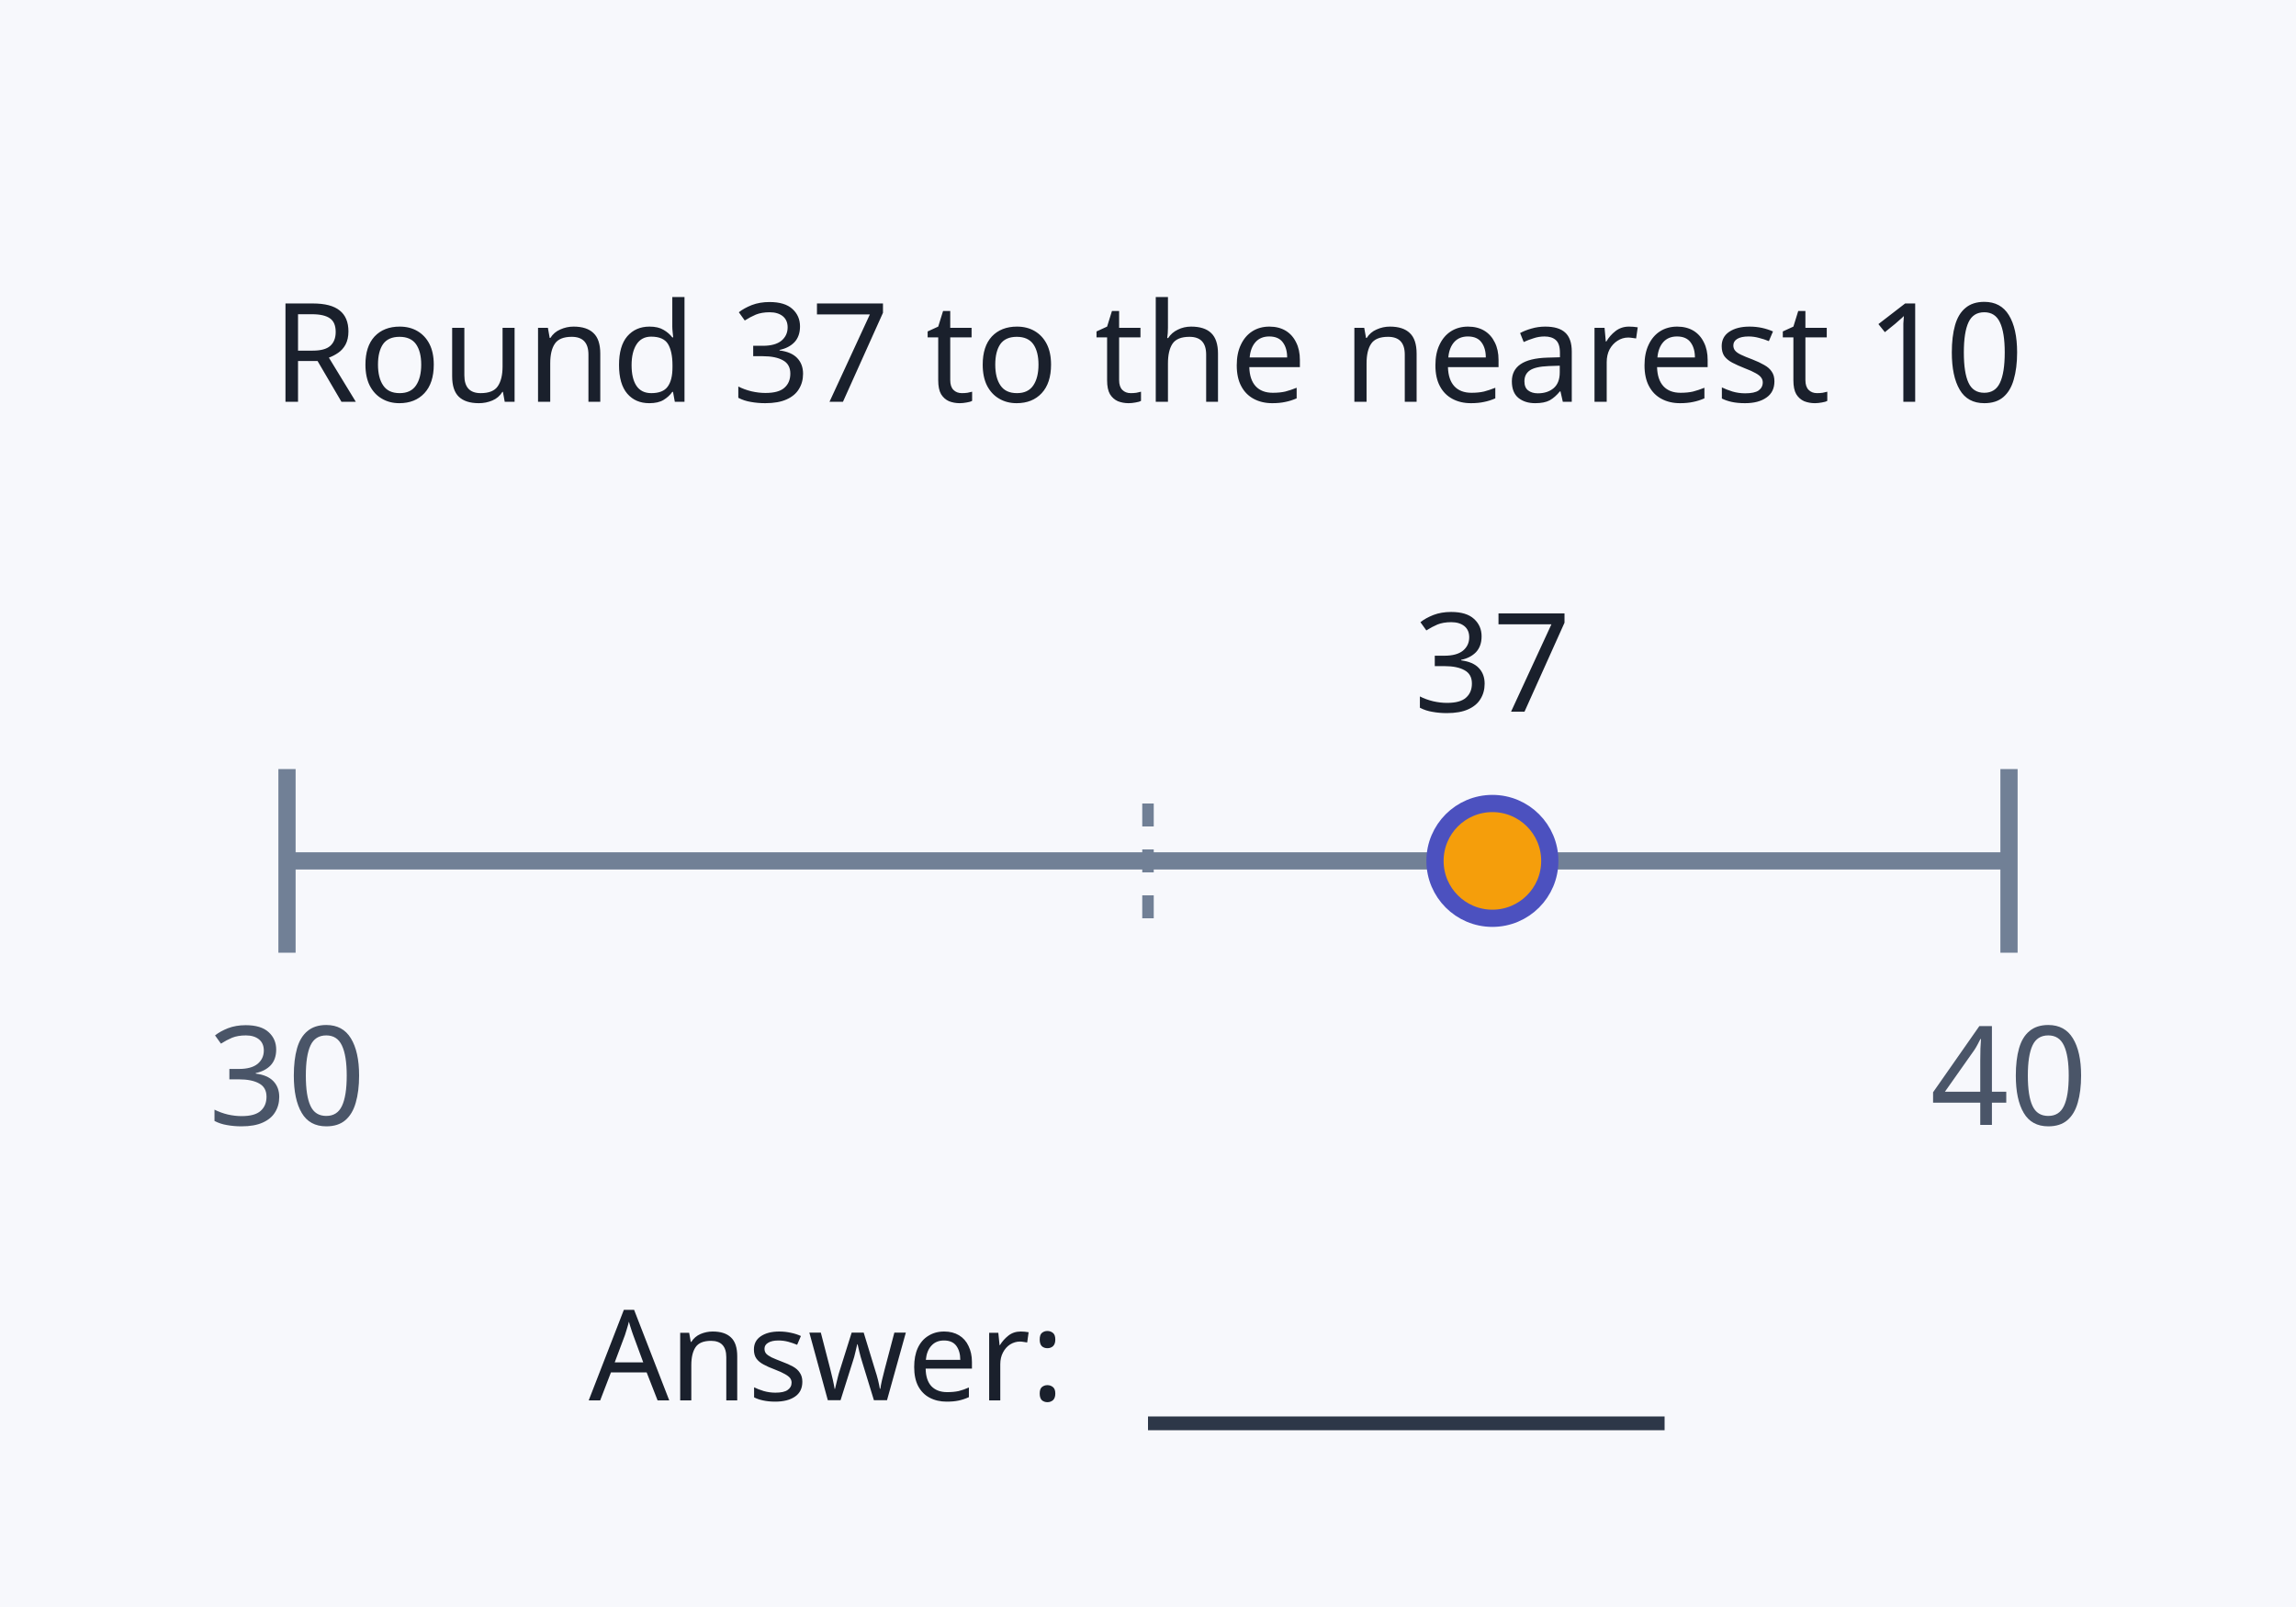
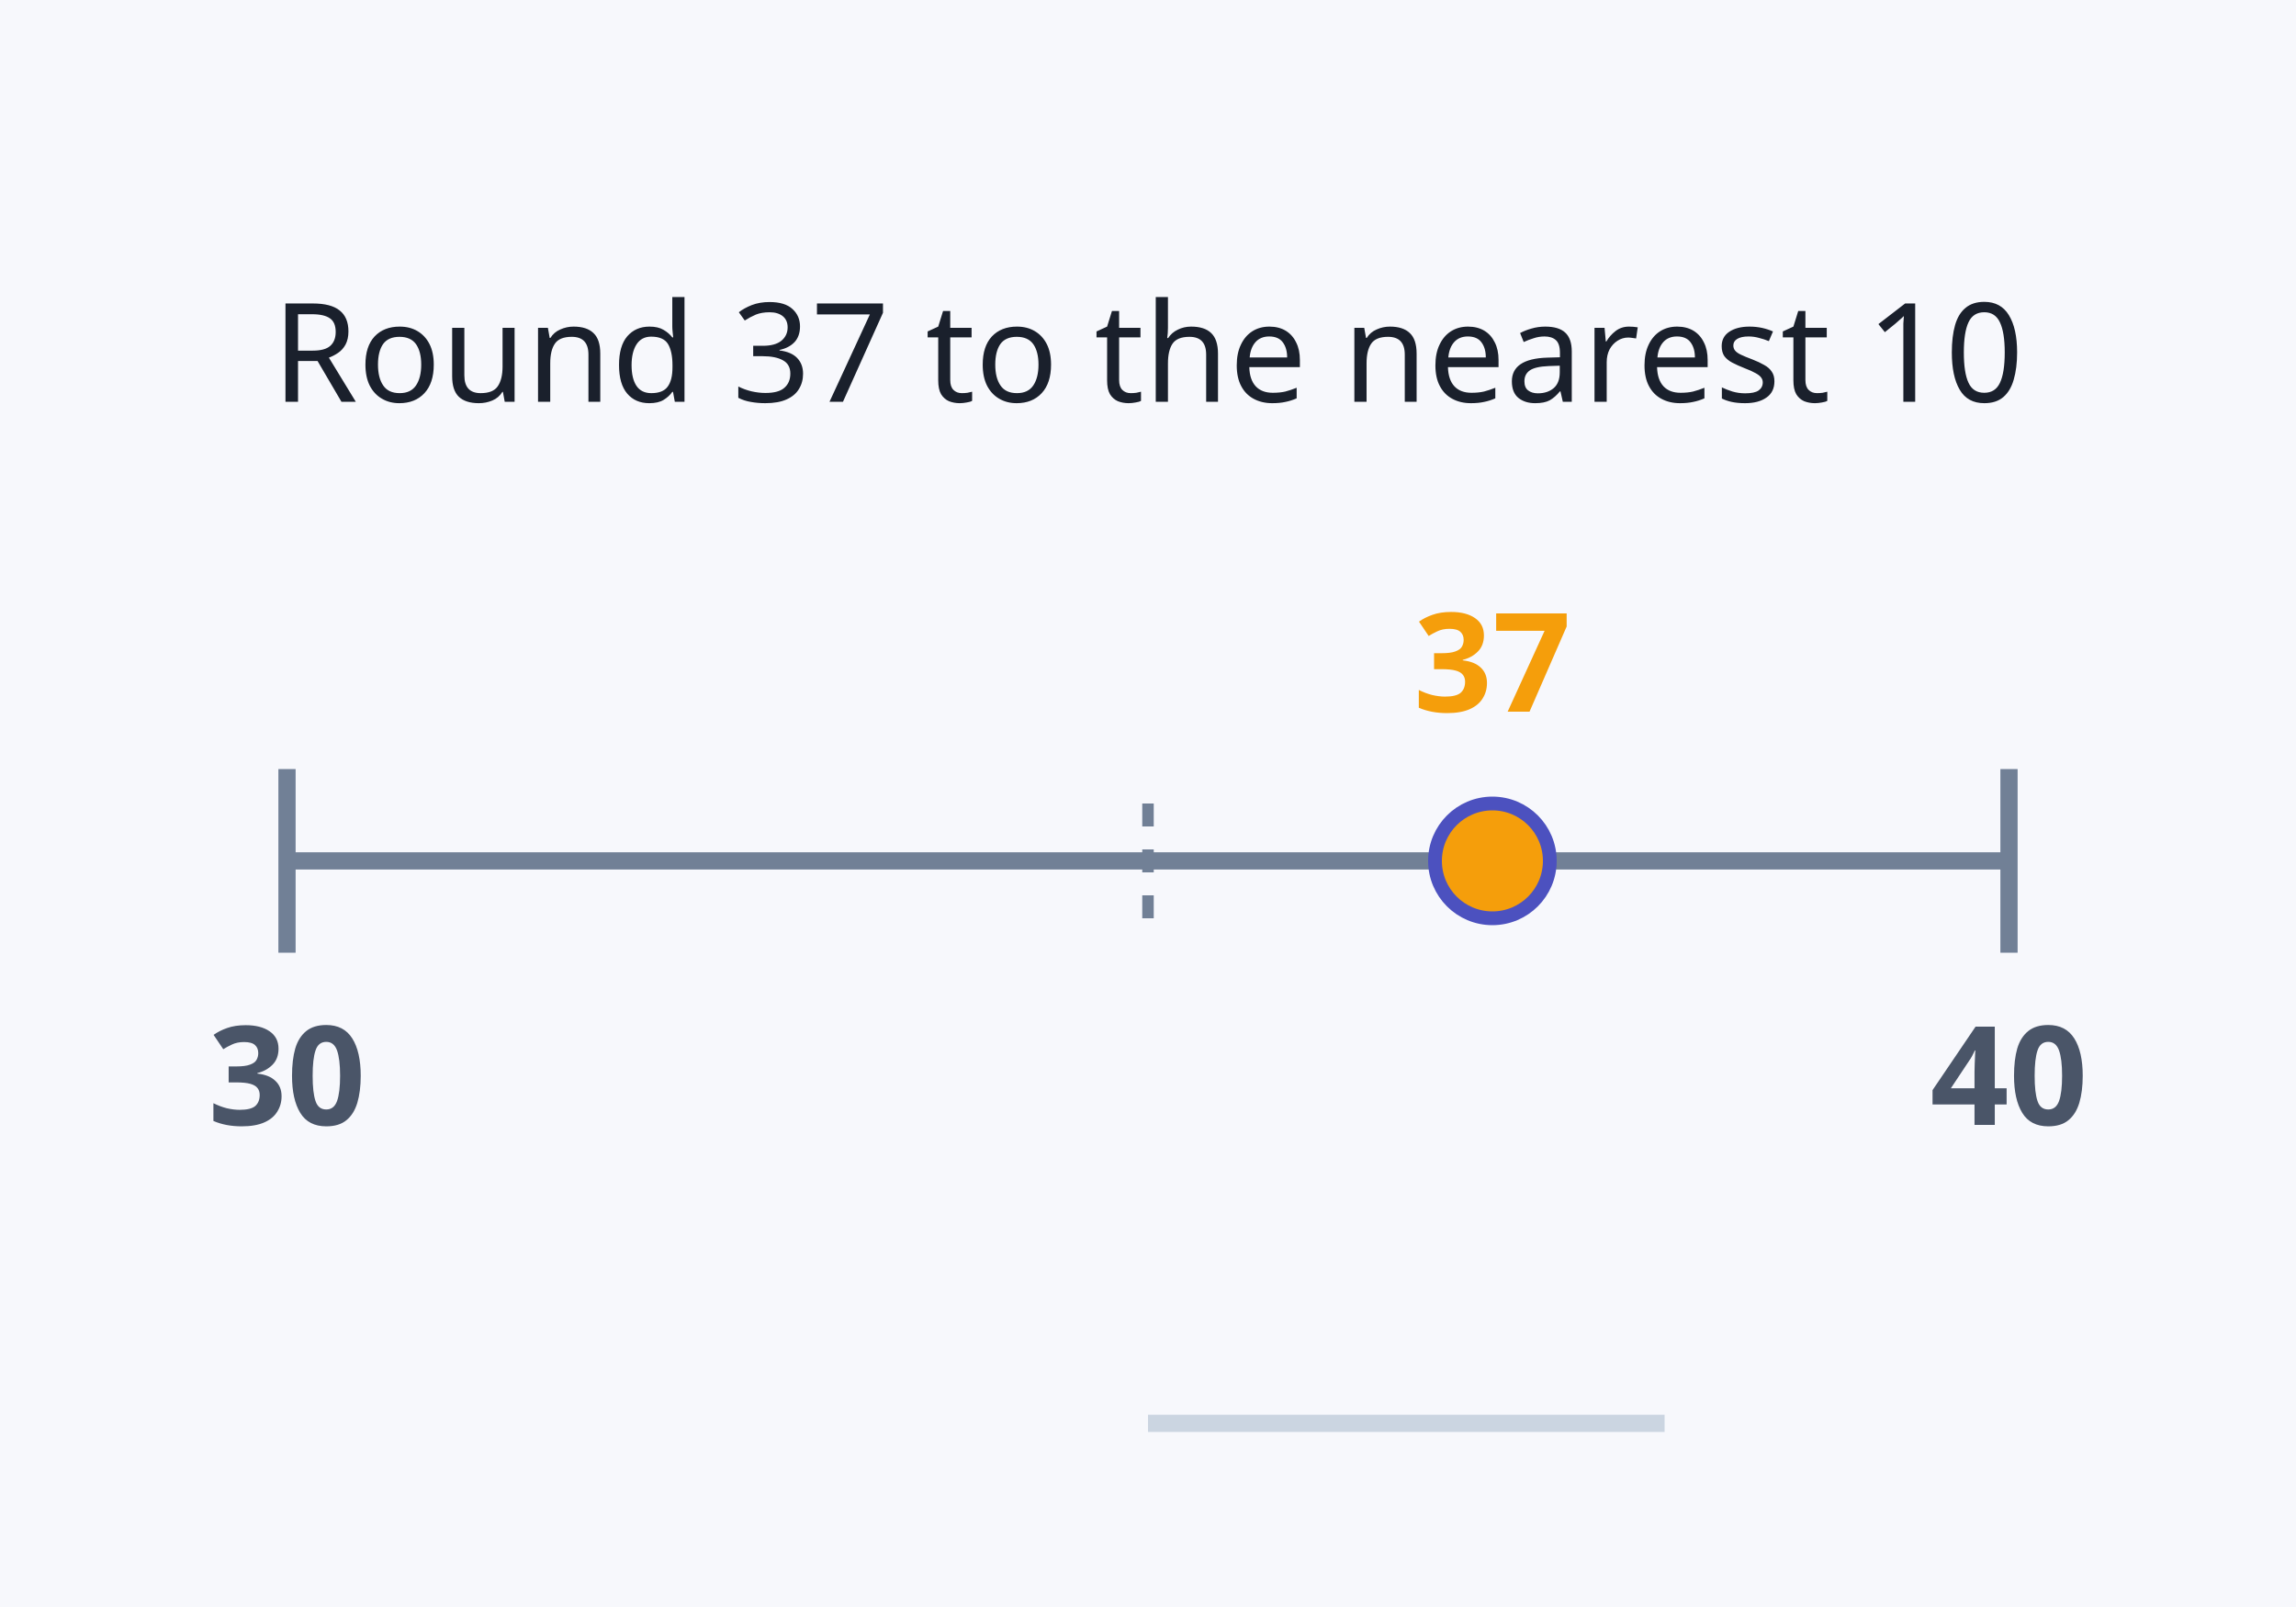
<svg xmlns="http://www.w3.org/2000/svg" viewBox="0 0 200 140">
  <rect width="200" height="140" fill="#f7f8fc" />
  <text x="100" y="35" text-anchor="middle" font-size="12" font-weight="500" fill="#1a202c" font-family="Fredoka, sans-serif">Round 37 to the nearest 10</text>
  <line x1="25" y1="75" x2="175" y2="75" stroke="#718096" stroke-width="1.5" />
  <line x1="25" y1="67" x2="25" y2="83" stroke="#718096" stroke-width="1.5" />
-   <text x="25" y="98" text-anchor="middle" font-size="12" font-weight="500" fill="#4a5568" font-family="'Google Sans Flex', sans-serif">30</text>
+   <text x="25" y="98" text-anchor="middle" font-size="12" font-weight="600" fill="#4a5568" font-family="Fredoka, sans-serif">30</text>
  <line x1="100" y1="70" x2="100" y2="80" stroke="#718096" stroke-width="1" stroke-dasharray="2,2" />
  <line x1="175" y1="67" x2="175" y2="83" stroke="#718096" stroke-width="1.5" />
-   <text x="175" y="98" text-anchor="middle" font-size="12" font-weight="500" fill="#4a5568" font-family="'Google Sans Flex', sans-serif">40</text>
-   <circle cx="130" cy="75" r="5" fill="#f59e0b" stroke="#4c51bf" stroke-width="1.5" />
-   <text x="130" y="62" text-anchor="middle" font-size="12" font-weight="500" fill="#1a202c" font-family="'Google Sans Flex', sans-serif">37</text>
-   <text x="72" y="122" text-anchor="middle" font-size="11" font-weight="500" fill="#1a202c" font-family="Fredoka, sans-serif">Answer:</text>
-   <line x1="100" y1="124" x2="145" y2="124" stroke="#2d3748" stroke-width="1.2" />
+   <text x="175" y="98" text-anchor="middle" font-size="12" font-weight="600" fill="#4a5568" font-family="Fredoka, sans-serif">40</text>
+   <circle cx="130" cy="75" r="5" fill="#f59e0b" stroke="#4c51bf" stroke-width="1.2" />
+   <text x="130" y="62" text-anchor="middle" font-size="12" font-weight="700" fill="#f59e0b" font-family="Fredoka, sans-serif">37</text>
+   <line x1="100" y1="124" x2="145" y2="124" stroke="#cbd5e1" stroke-width="1.5" />
</svg>
